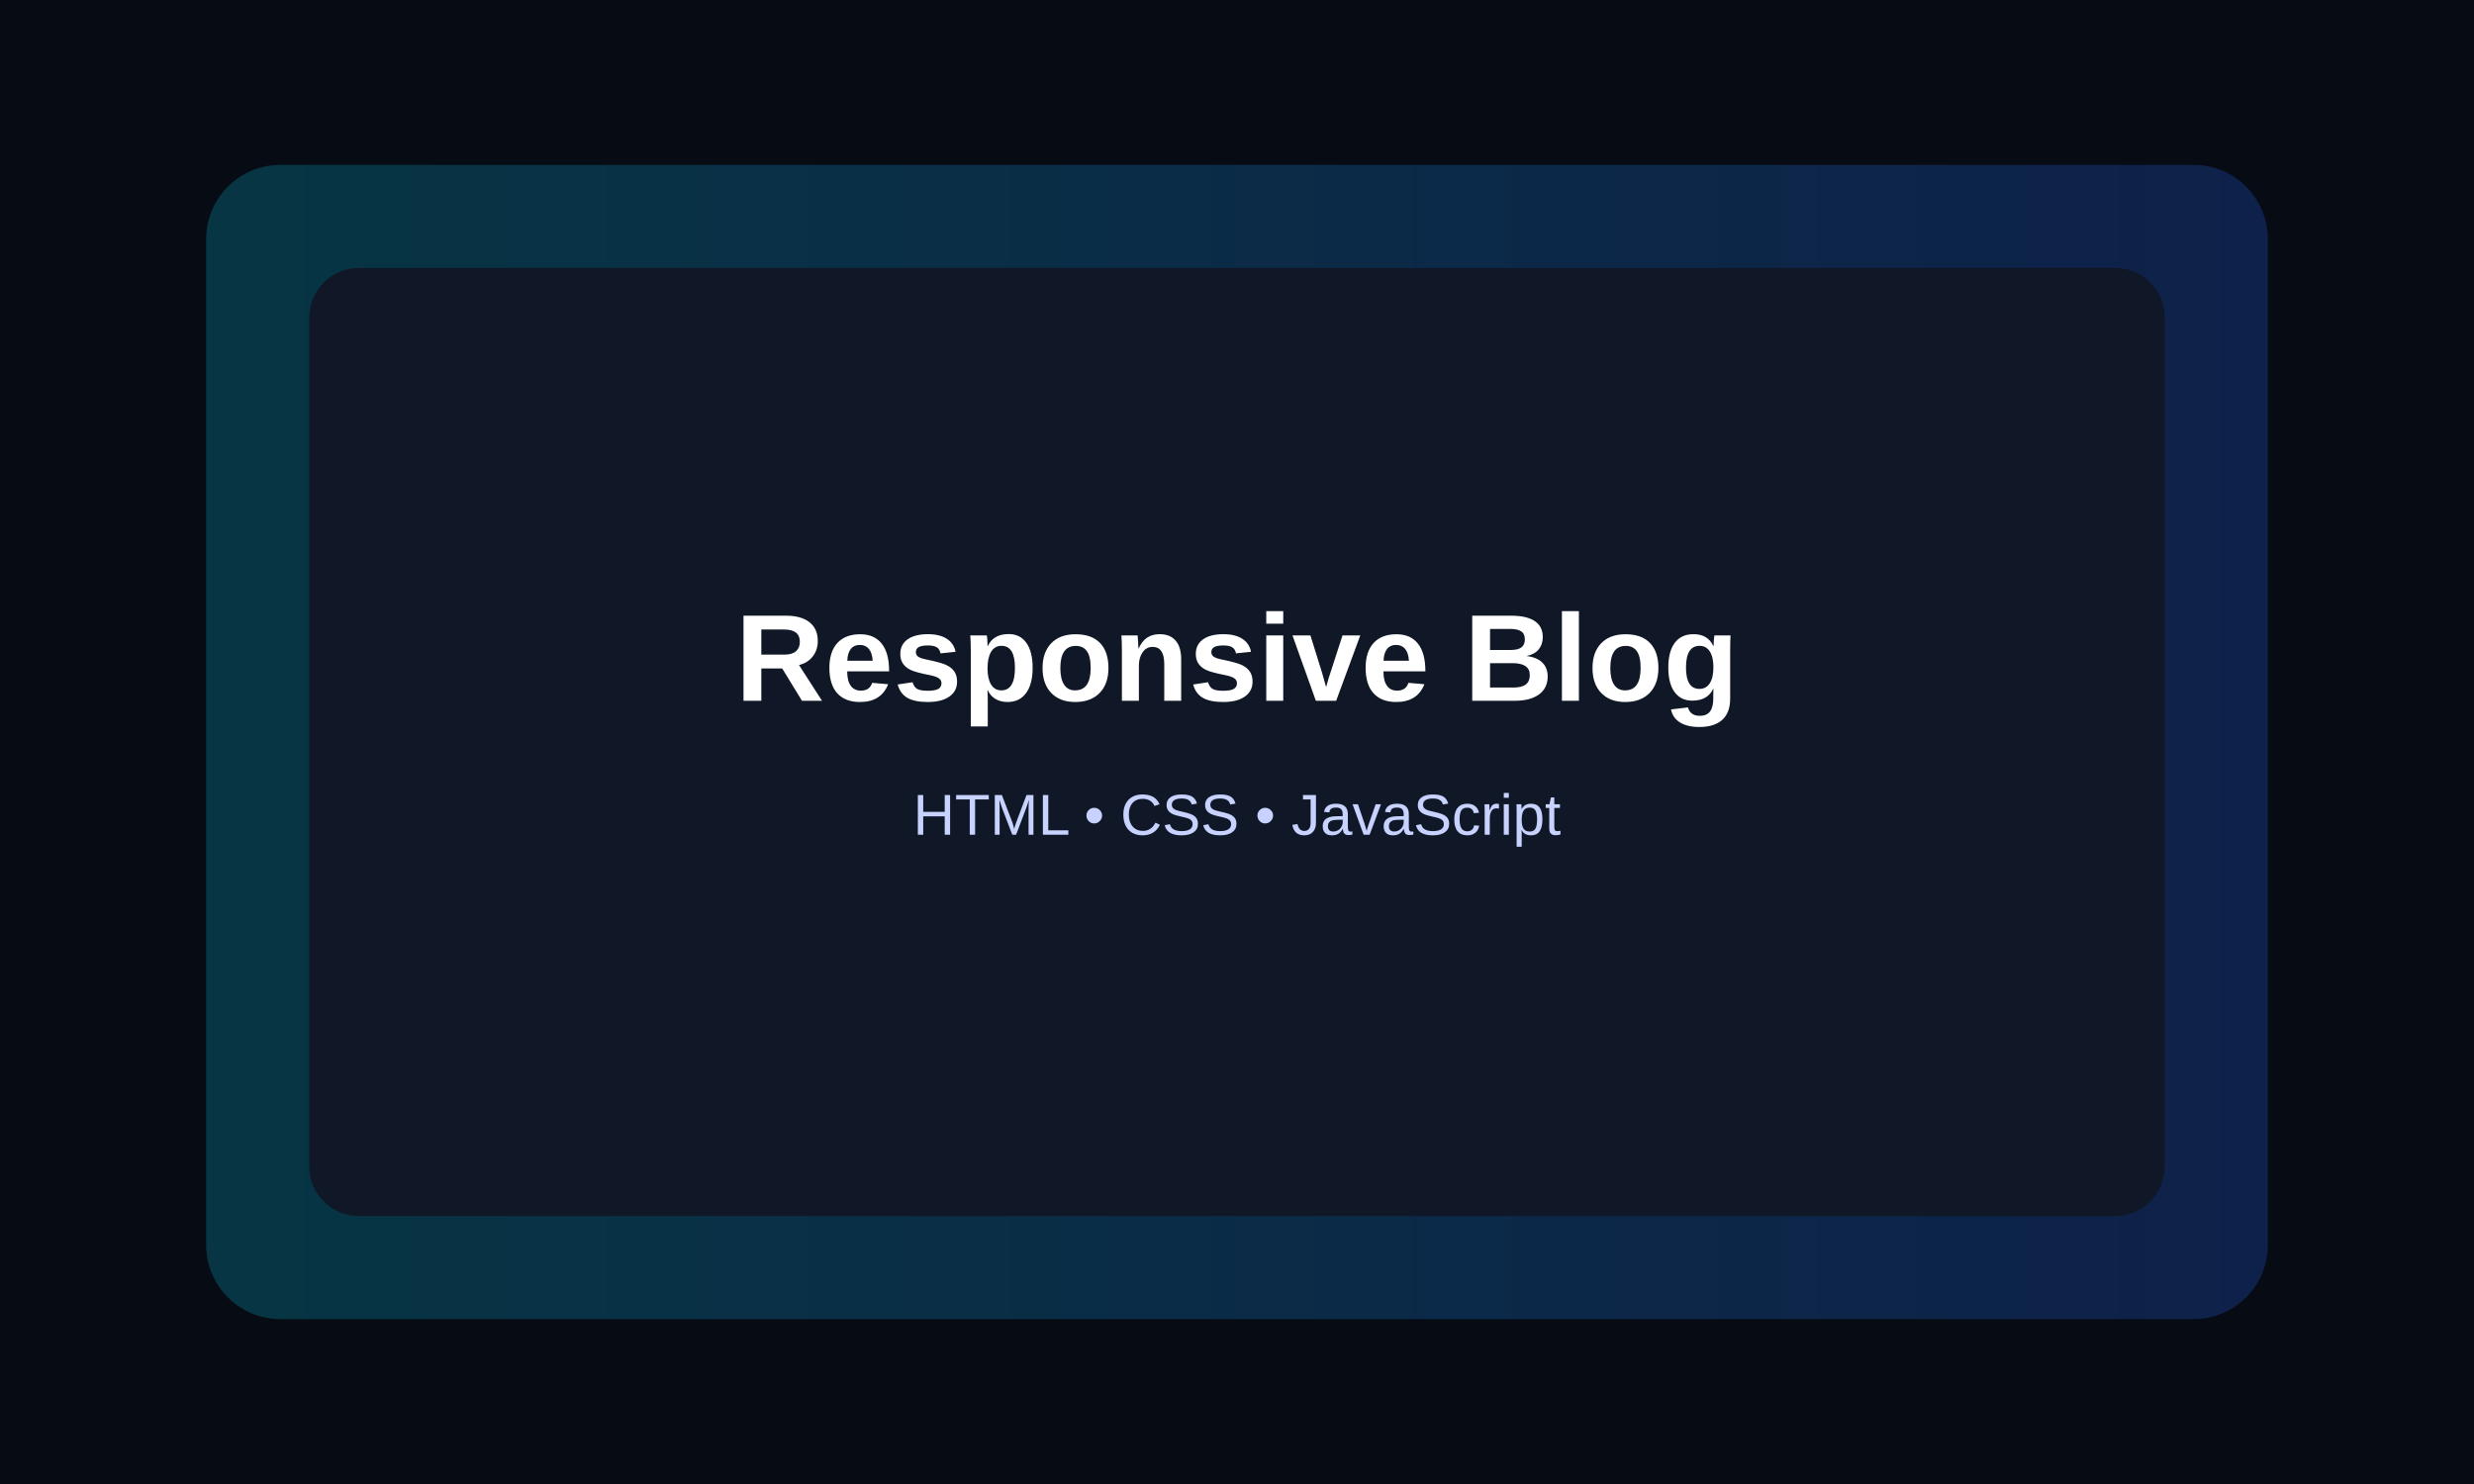
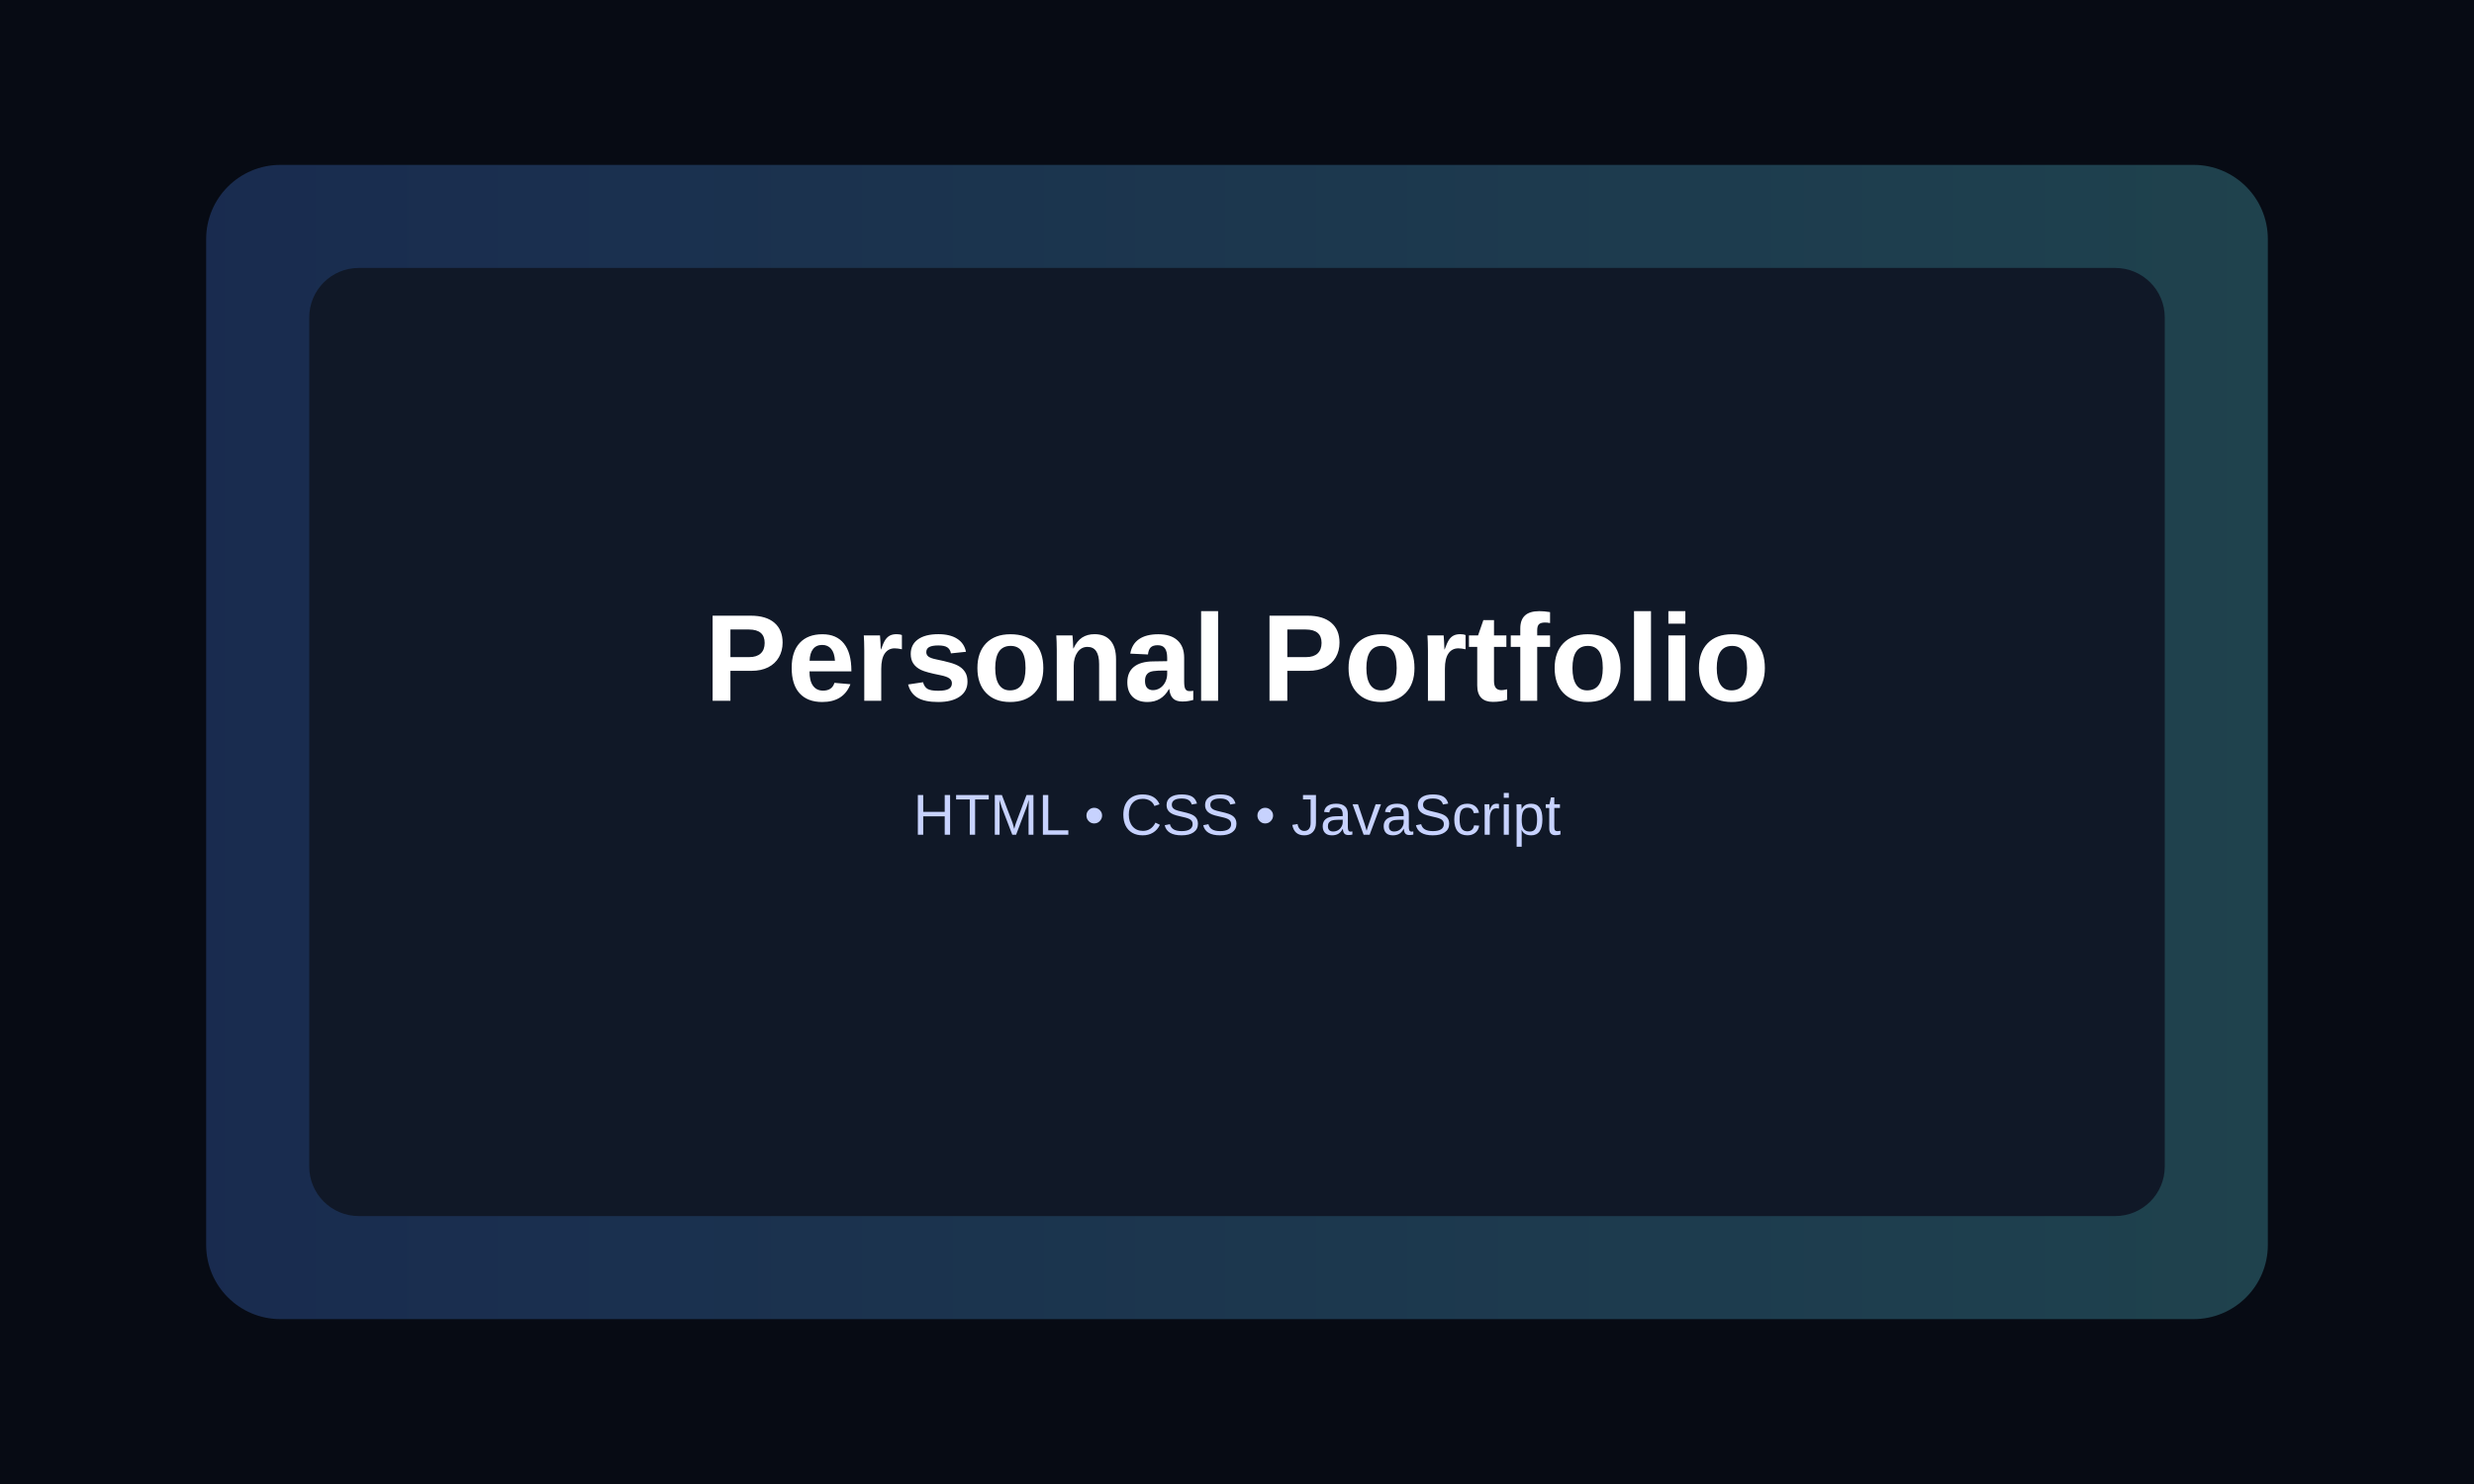
<svg xmlns="http://www.w3.org/2000/svg" width="1200" height="720">
  <defs>
    <linearGradient id="g">
-       <stop stop-color="#06b6d4" />
-       <stop offset="1" stop-color="#2563eb" />
+       <stop stop-color="#4f8cff" />
+       <stop offset="1" stop-color="#67e8f9" />
    </linearGradient>
  </defs>
  <rect width="1200" height="720" fill="#070b14" />
  <rect x="100" y="80" width="1000" height="560" rx="36" fill="url(#g)" opacity=".25" />
  <rect x="150" y="130" width="900" height="460" rx="24" fill="#101827" />
-   <text x="600" y="340" text-anchor="middle" font-family="Arial" font-size="60" font-weight="700" fill="white">Responsive Blog</text>
+   <text x="600" y="340" text-anchor="middle" font-family="Arial" font-size="60" font-weight="700" fill="white">Personal Portfolio</text>
  <text x="600" y="405" text-anchor="middle" font-family="Arial" font-size="28" fill="#c7d2fe">HTML • CSS • JavaScript</text>
</svg>
